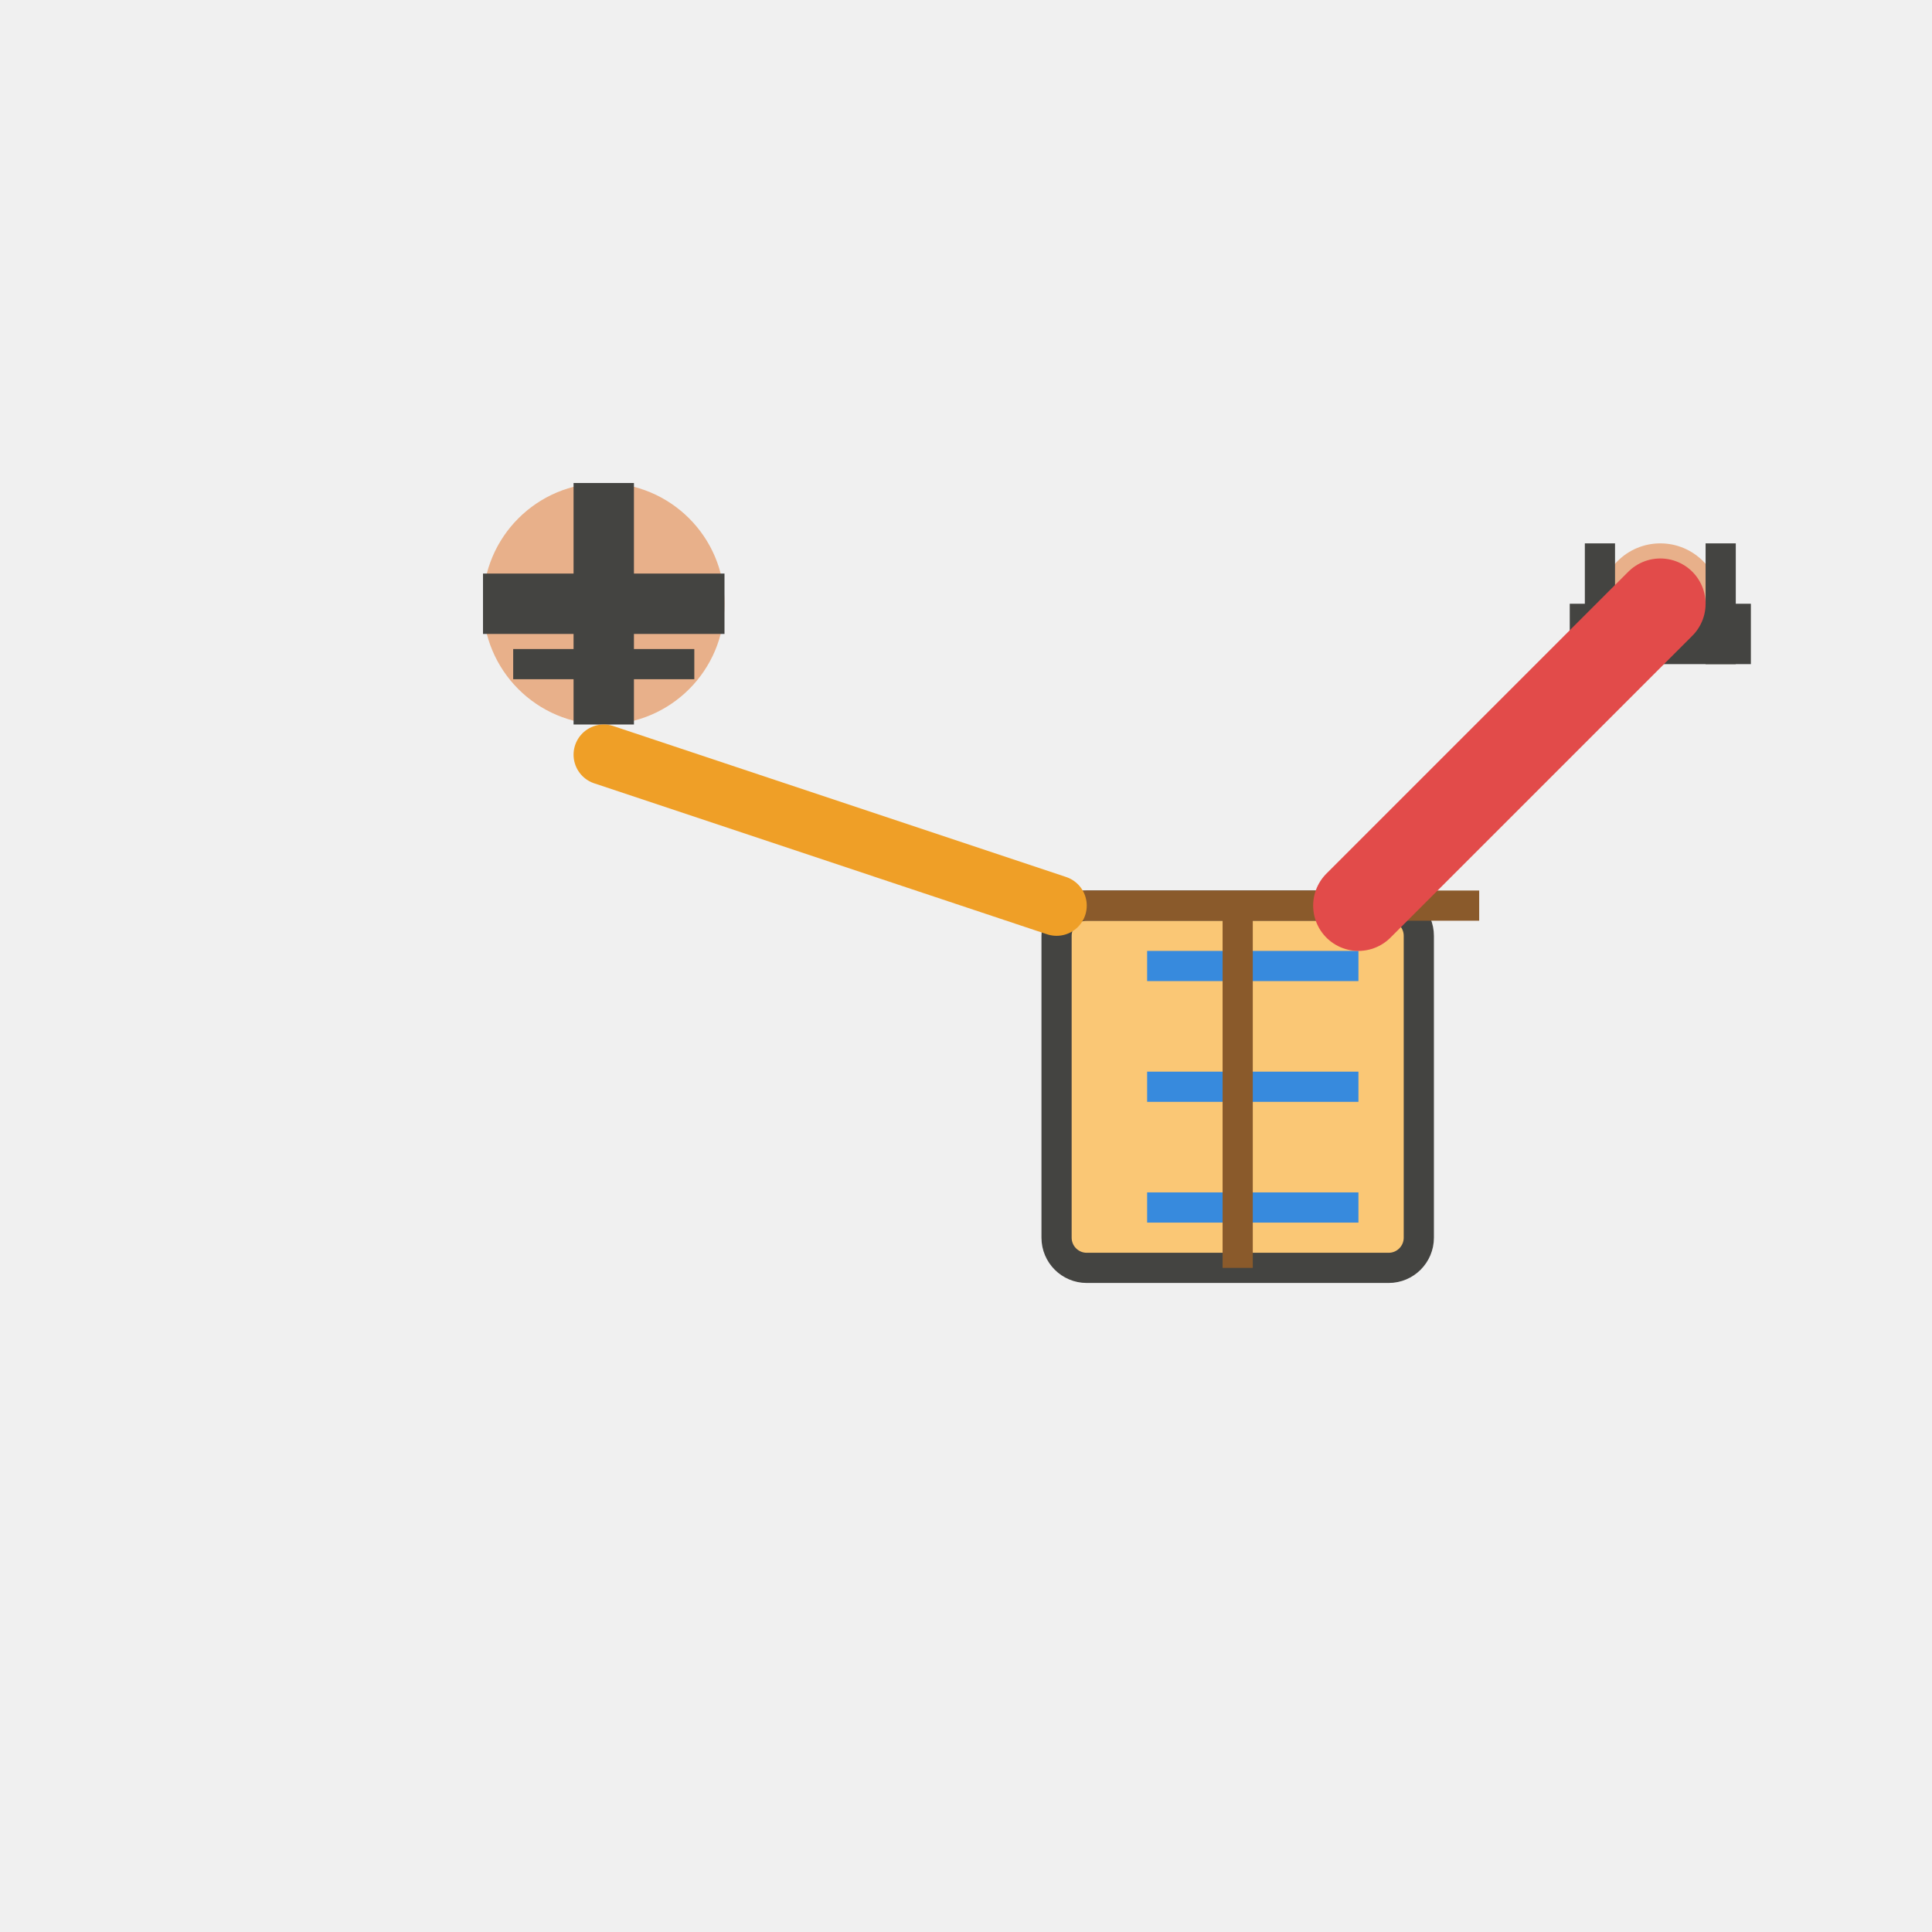
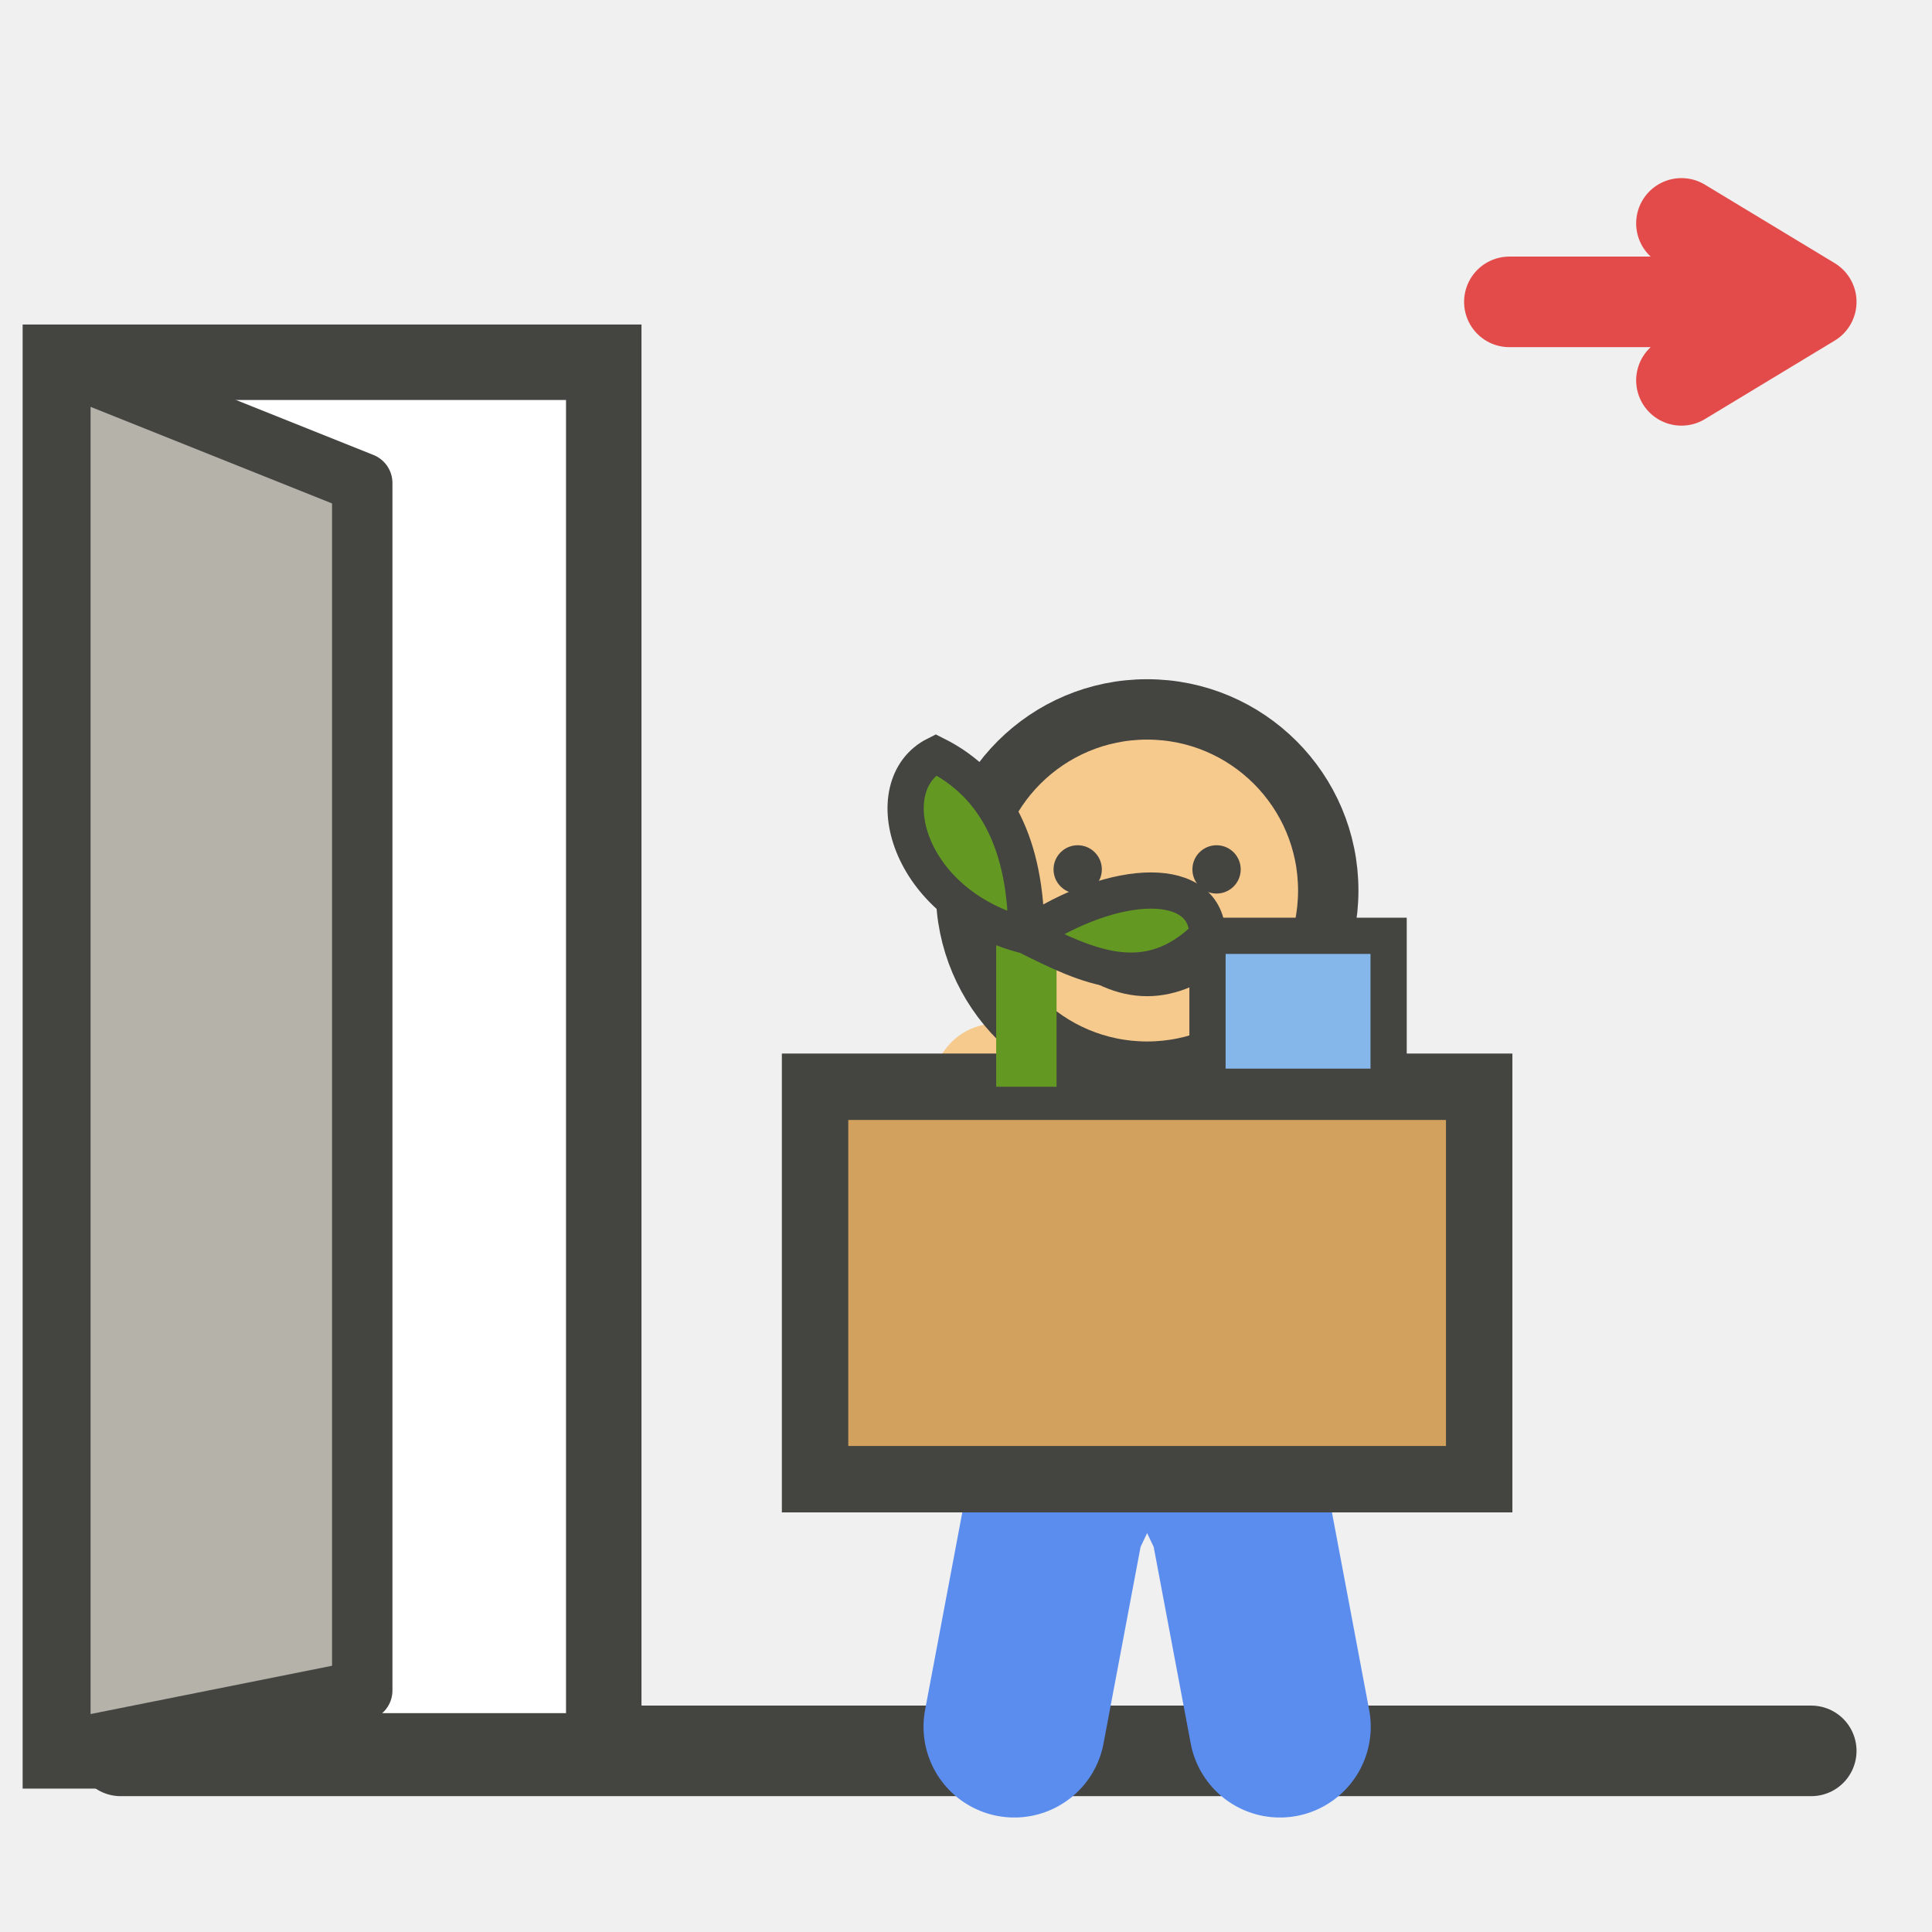
<svg xmlns="http://www.w3.org/2000/svg" viewBox="0 0 64 64">
-   <circle cx="20" cy="20" r="4" fill="#E8B08A" />
-   <path d="M20 16 L20 24" stroke="#444441" stroke-width="2" />
-   <path d="M16 20 L24 20" stroke="#444441" stroke-width="2" />
-   <path d="M17 22 L23 22" stroke="#444441" stroke-width="1" />
-   <rect x="35" y="30" width="12" height="12" rx="1" fill="#FAC775" stroke="#444441" stroke-width="1" />
-   <path d="M38 32 L45 32" stroke="#378ADD" stroke-width="1" />
-   <path d="M38 36 L45 36" stroke="#378ADD" stroke-width="1" />
-   <path d="M38 40 L45 40" stroke="#378ADD" stroke-width="1" />
-   <path d="M41 30 L41 42" stroke="#8A5A2B" stroke-width="1" />
-   <path d="M35 30 L49 30" stroke="#8A5A2B" stroke-width="1" />
-   <circle cx="55" cy="20" r="2" fill="#E8B08A" />
-   <path d="M53 18 L53 22" stroke="#444441" stroke-width="1" />
-   <path d="M57 18 L57 22" stroke="#444441" stroke-width="1" />
-   <path d="M52 21 L58 21" stroke="#444441" stroke-width="2" />
-   <path d="M20 25 L35 30" stroke="#EF9F27" stroke-width="2" stroke-linecap="round" fill="none" />
-   <path d="M55 20 L45 30" stroke="#E24B4A" stroke-width="3" stroke-linecap="round" fill="none" />
+   <path d="M4 58L60 58" fill="none" stroke="#444441" stroke-width="3" stroke-linecap="round" stroke-linejoin="round" />
+   <rect x="2" y="12" width="18" height="46" fill="#FFFFFF" stroke="#444441" stroke-width="2.5" />
+   <path d="M2 12l10 4v40L2 58z" fill="#B4B2A9" stroke="#444441" stroke-width="2" stroke-linejoin="round" />
+   <path d="M38 43.8L34.9 50.3L33.6 57.2" fill="none" stroke="#5B8DEF" stroke-width="6.015" stroke-linecap="round" stroke-linejoin="round" />
+   <path d="M38 43.8L41.1 50.3L42.4 57.2" fill="none" stroke="#5B8DEF" stroke-width="6.015" stroke-linecap="round" stroke-linejoin="round" />
+   <path d="M38 36.6L38 43.8" fill="none" stroke="#5B8DEF" stroke-width="7.846" stroke-linecap="round" stroke-linejoin="round" />
+   <path d="M38 38.1L33 36L30 40" fill="none" stroke="#F6C98C" stroke-width="4.185" stroke-linecap="round" stroke-linejoin="round" />
+   <path d="M38 38.1L43 36L46 40" fill="none" stroke="#F6C98C" stroke-width="4.185" stroke-linecap="round" stroke-linejoin="round" />
+   <circle cx="38" cy="29.5" r="6" fill="#F6C98C" stroke="#444441" stroke-width="2" />
+   <circle cx="35.7" cy="28.8" r="0.8" fill="#444441" />
+   <circle cx="40.3" cy="28.8" r="0.8" fill="#444441" />
+   <path d="M35.6 31.3q2.4 2.1 4.8 0" fill="none" stroke="#444441" stroke-width="1.3" stroke-linecap="round" />
+   <rect x="27" y="36" width="22" height="13" fill="#D3A15E" stroke="#444441" stroke-width="2.2" />
+   <path d="M34 36v-6" stroke="#639922" stroke-width="2" />
+   <path d="M34 31c-4-1-5-5-3-6 2 1 3 3 3 6zM34 31c3-2 6-2 6 0-2 2-4 1-6 0z" fill="#639922" stroke="#444441" stroke-width="1.2" />
+   <rect x="40" y="31" width="6" height="5" fill="#85B7EB" stroke="#444441" stroke-width="1.2" />
+   <path d="M50 10L60 10M55.7 12.6L60 10L55.7 7.4" fill="none" stroke="#E24B4A" stroke-width="3" stroke-linecap="round" stroke-linejoin="round" />
</svg>
